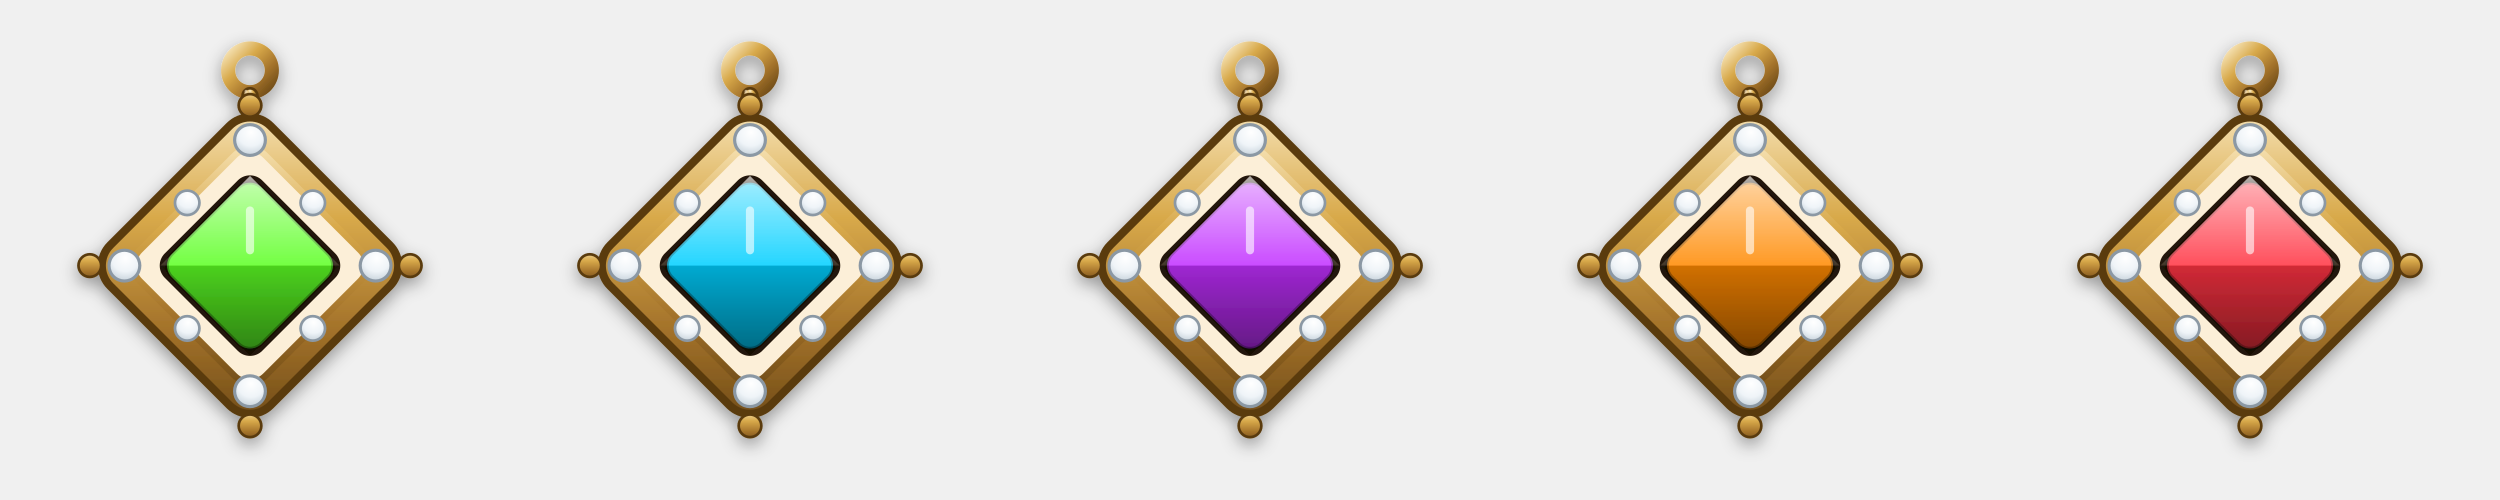
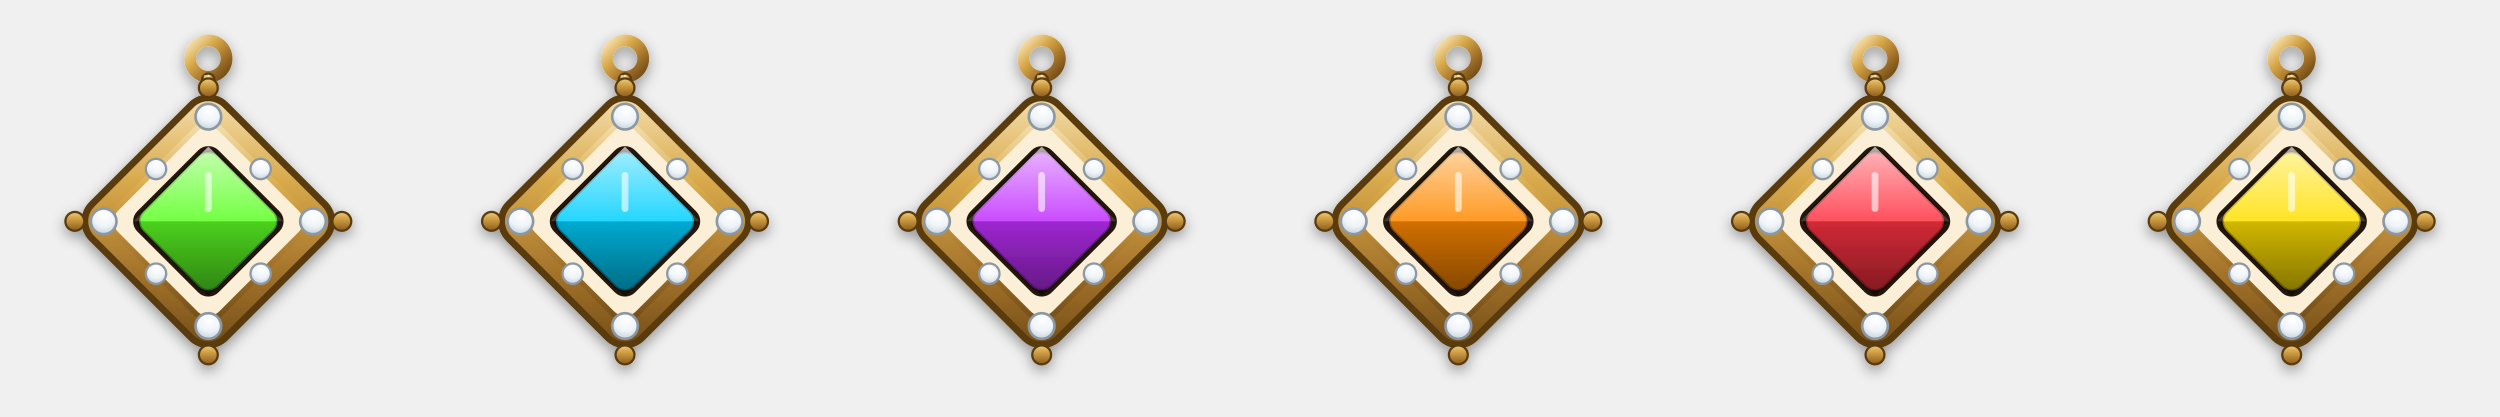
- <svg xmlns="http://www.w3.org/2000/svg" xmlns:xlink="http://www.w3.org/1999/xlink" width="320" height="64" viewBox="0 0 320 64" role="img" aria-labelledby="title desc">
+ <svg xmlns="http://www.w3.org/2000/svg" xmlns:xlink="http://www.w3.org/1999/xlink" width="384" height="64" viewBox="0 0 384 64" role="img" aria-labelledby="title desc">
  <view id="sessions" viewBox="0 0 64 64" />
  <view id="consultations" viewBox="64 0 64 64" />
  <view id="content" viewBox="128 0 64 64" />
  <view id="notes" viewBox="192 0 64 64" />
  <view id="info" viewBox="256 0 64 64" />
+   <view id="projects" viewBox="320 0 64 64" />
  <defs>
    <linearGradient id="gold-metal" x1="0" y1="0" x2="1" y2="1">
      <stop offset="0" stop-color="#F7E4B8" />
      <stop offset=".35" stop-color="#D8A94A" />
      <stop offset=".7" stop-color="#A3722A" />
      <stop offset="1" stop-color="#6E4A16" />
    </linearGradient>
    <radialGradient id="pave-diamond" cx=".35" cy=".3" r=".8">
      <stop offset="0" stop-color="#FFFFFF" />
      <stop offset=".55" stop-color="#EFF4F8" />
      <stop offset="1" stop-color="#C3CFD8" />
    </radialGradient>
    <linearGradient id="rod-metal" x1="0" y1="0" x2="1" y2="0">
      <stop offset="0" stop-color="#6E4A16" />
      <stop offset=".28" stop-color="#D8A94A" />
      <stop offset=".5" stop-color="#F9EAC2" />
      <stop offset=".72" stop-color="#D8A94A" />
      <stop offset="1" stop-color="#6E4A16" />
    </linearGradient>
    <linearGradient id="stone-facet-highlight" x1="0" y1="0" x2="1" y2="1">
      <stop offset="0" stop-color="#FFFFFF" stop-opacity=".65" />
      <stop offset=".5" stop-color="#FFFFFF" stop-opacity=".14" />
      <stop offset="1" stop-color="#FFFFFF" stop-opacity="0" />
    </linearGradient>
    <linearGradient id="stone-facet-shadow" x1="0" y1="0" x2="1" y2="1">
      <stop offset="0" stop-color="#000000" stop-opacity="0" />
      <stop offset=".5" stop-color="#000000" stop-opacity=".18" />
      <stop offset="1" stop-color="#000000" stop-opacity=".5" />
    </linearGradient>
    <filter id="pendant-shadow" x="-40%" y="-30%" width="180%" height="170%">
      <feGaussianBlur in="SourceAlpha" stdDeviation="1.1" result="blur" />
      <feOffset in="blur" dy=".8" result="off" />
      <feComponentTransfer in="off" result="shadow">
        <feFuncA type="linear" slope=".38" />
      </feComponentTransfer>
      <feMerge>
        <feMergeNode in="shadow" />
        <feMergeNode in="SourceGraphic" />
      </feMerge>
    </filter>
    <g id="pendant-chrome">
      <circle cx="32" cy="9" r="2.8" fill="none" stroke="url(#gold-metal)" stroke-width="1.8" />
      <rect x="31.05" y="11.3" width="1.9" height="5.4" rx=".95" fill="url(#rod-metal)" stroke="#5A3B10" stroke-width=".35" />
      <line x1="31.5" y1="11.7" x2="31.5" y2="16" stroke="#FCEFD8" stroke-width=".4" stroke-linecap="round" opacity=".6" />
      <g transform="translate(32 34) rotate(45) scale(1.16)">
        <rect x="-12.5" y="-12.5" width="25" height="25" rx="3.2" fill="url(#gold-metal)" stroke="#5A3B10" stroke-width=".9" />
        <rect x="-9.8" y="-9.8" width="19.6" height="19.6" rx="2.4" fill="#FCEFD8" stroke="url(#gold-metal)" stroke-width=".7" />
        <circle cx="-9.8" cy="-9.8" r="1.7" fill="url(#pave-diamond)" stroke="#8B98A4" stroke-width=".35" />
        <circle cx="9.8" cy="-9.8" r="1.7" fill="url(#pave-diamond)" stroke="#8B98A4" stroke-width=".35" />
        <circle cx="9.8" cy="9.8" r="1.7" fill="url(#pave-diamond)" stroke="#8B98A4" stroke-width=".35" />
        <circle cx="-9.8" cy="9.8" r="1.7" fill="url(#pave-diamond)" stroke="#8B98A4" stroke-width=".35" />
        <circle cx="0" cy="-9.8" r="1.35" fill="url(#pave-diamond)" stroke="#8B98A4" stroke-width=".3" />
        <circle cx="9.8" cy="0" r="1.35" fill="url(#pave-diamond)" stroke="#8B98A4" stroke-width=".3" />
        <circle cx="0" cy="9.8" r="1.35" fill="url(#pave-diamond)" stroke="#8B98A4" stroke-width=".3" />
        <circle cx="-9.8" cy="0" r="1.35" fill="url(#pave-diamond)" stroke="#8B98A4" stroke-width=".3" />
        <circle cx="-12.5" cy="-12.5" r="1.25" fill="url(#gold-metal)" stroke="#5A3B10" stroke-width=".3" />
        <circle cx="12.5" cy="-12.5" r="1.25" fill="url(#gold-metal)" stroke="#5A3B10" stroke-width=".3" />
        <circle cx="12.5" cy="12.5" r="1.25" fill="url(#gold-metal)" stroke="#5A3B10" stroke-width=".3" />
        <circle cx="-12.5" cy="12.5" r="1.25" fill="url(#gold-metal)" stroke="#5A3B10" stroke-width=".3" />
      </g>
    </g>
    <g id="pendant-stone">
      <g transform="translate(32 34) rotate(45) scale(1.16)">
        <rect x="-7.6" y="-7.6" width="15.2" height="15.2" rx="1.9" fill="#241608" />
        <rect x="-7" y="-7" width="14" height="14" rx="1.8" fill="currentColor" stroke="#000000" stroke-opacity=".3" stroke-width=".4" />
        <path d="M-7 -7 7 -7 -7 7Z" fill="url(#stone-facet-highlight)" />
        <path d="M7 -7 7 7 -7 7Z" fill="url(#stone-facet-shadow)" />
        <path d="M-4.3 -4.3 -1.2 -1.2" stroke="#FFFFFF" stroke-width=".9" stroke-linecap="round" opacity=".6" />
      </g>
    </g>
  </defs>
  <g id="sessions-icon" filter="url(#pendant-shadow)">
    <use href="#pendant-chrome" xlink:href="#pendant-chrome" />
    <use href="#pendant-stone" xlink:href="#pendant-stone" color="#5CFF24" />
  </g>
  <g id="consultations-icon" transform="translate(64 0)" filter="url(#pendant-shadow)">
    <use href="#pendant-chrome" xlink:href="#pendant-chrome" />
    <use href="#pendant-stone" xlink:href="#pendant-stone" color="#00CFFF" />
  </g>
  <g id="content-icon" transform="translate(128 0)" filter="url(#pendant-shadow)">
    <use href="#pendant-chrome" xlink:href="#pendant-chrome" />
    <use href="#pendant-stone" xlink:href="#pendant-stone" color="#C12FFF" />
  </g>
  <g id="notes-icon" transform="translate(192 0)" filter="url(#pendant-shadow)">
    <use href="#pendant-chrome" xlink:href="#pendant-chrome" />
    <use href="#pendant-stone" xlink:href="#pendant-stone" color="#FF8900" />
  </g>
  <g id="info-icon" transform="translate(256 0)" filter="url(#pendant-shadow)">
    <use href="#pendant-chrome" xlink:href="#pendant-chrome" />
    <use href="#pendant-stone" xlink:href="#pendant-stone" color="#FF3342" />
  </g>
+   <g id="projects-icon" transform="translate(320 0)" filter="url(#pendant-shadow)">
+     <use href="#pendant-chrome" xlink:href="#pendant-chrome" />
+     <use href="#pendant-stone" xlink:href="#pendant-stone" color="#FFE000" />
+   </g>
</svg>
